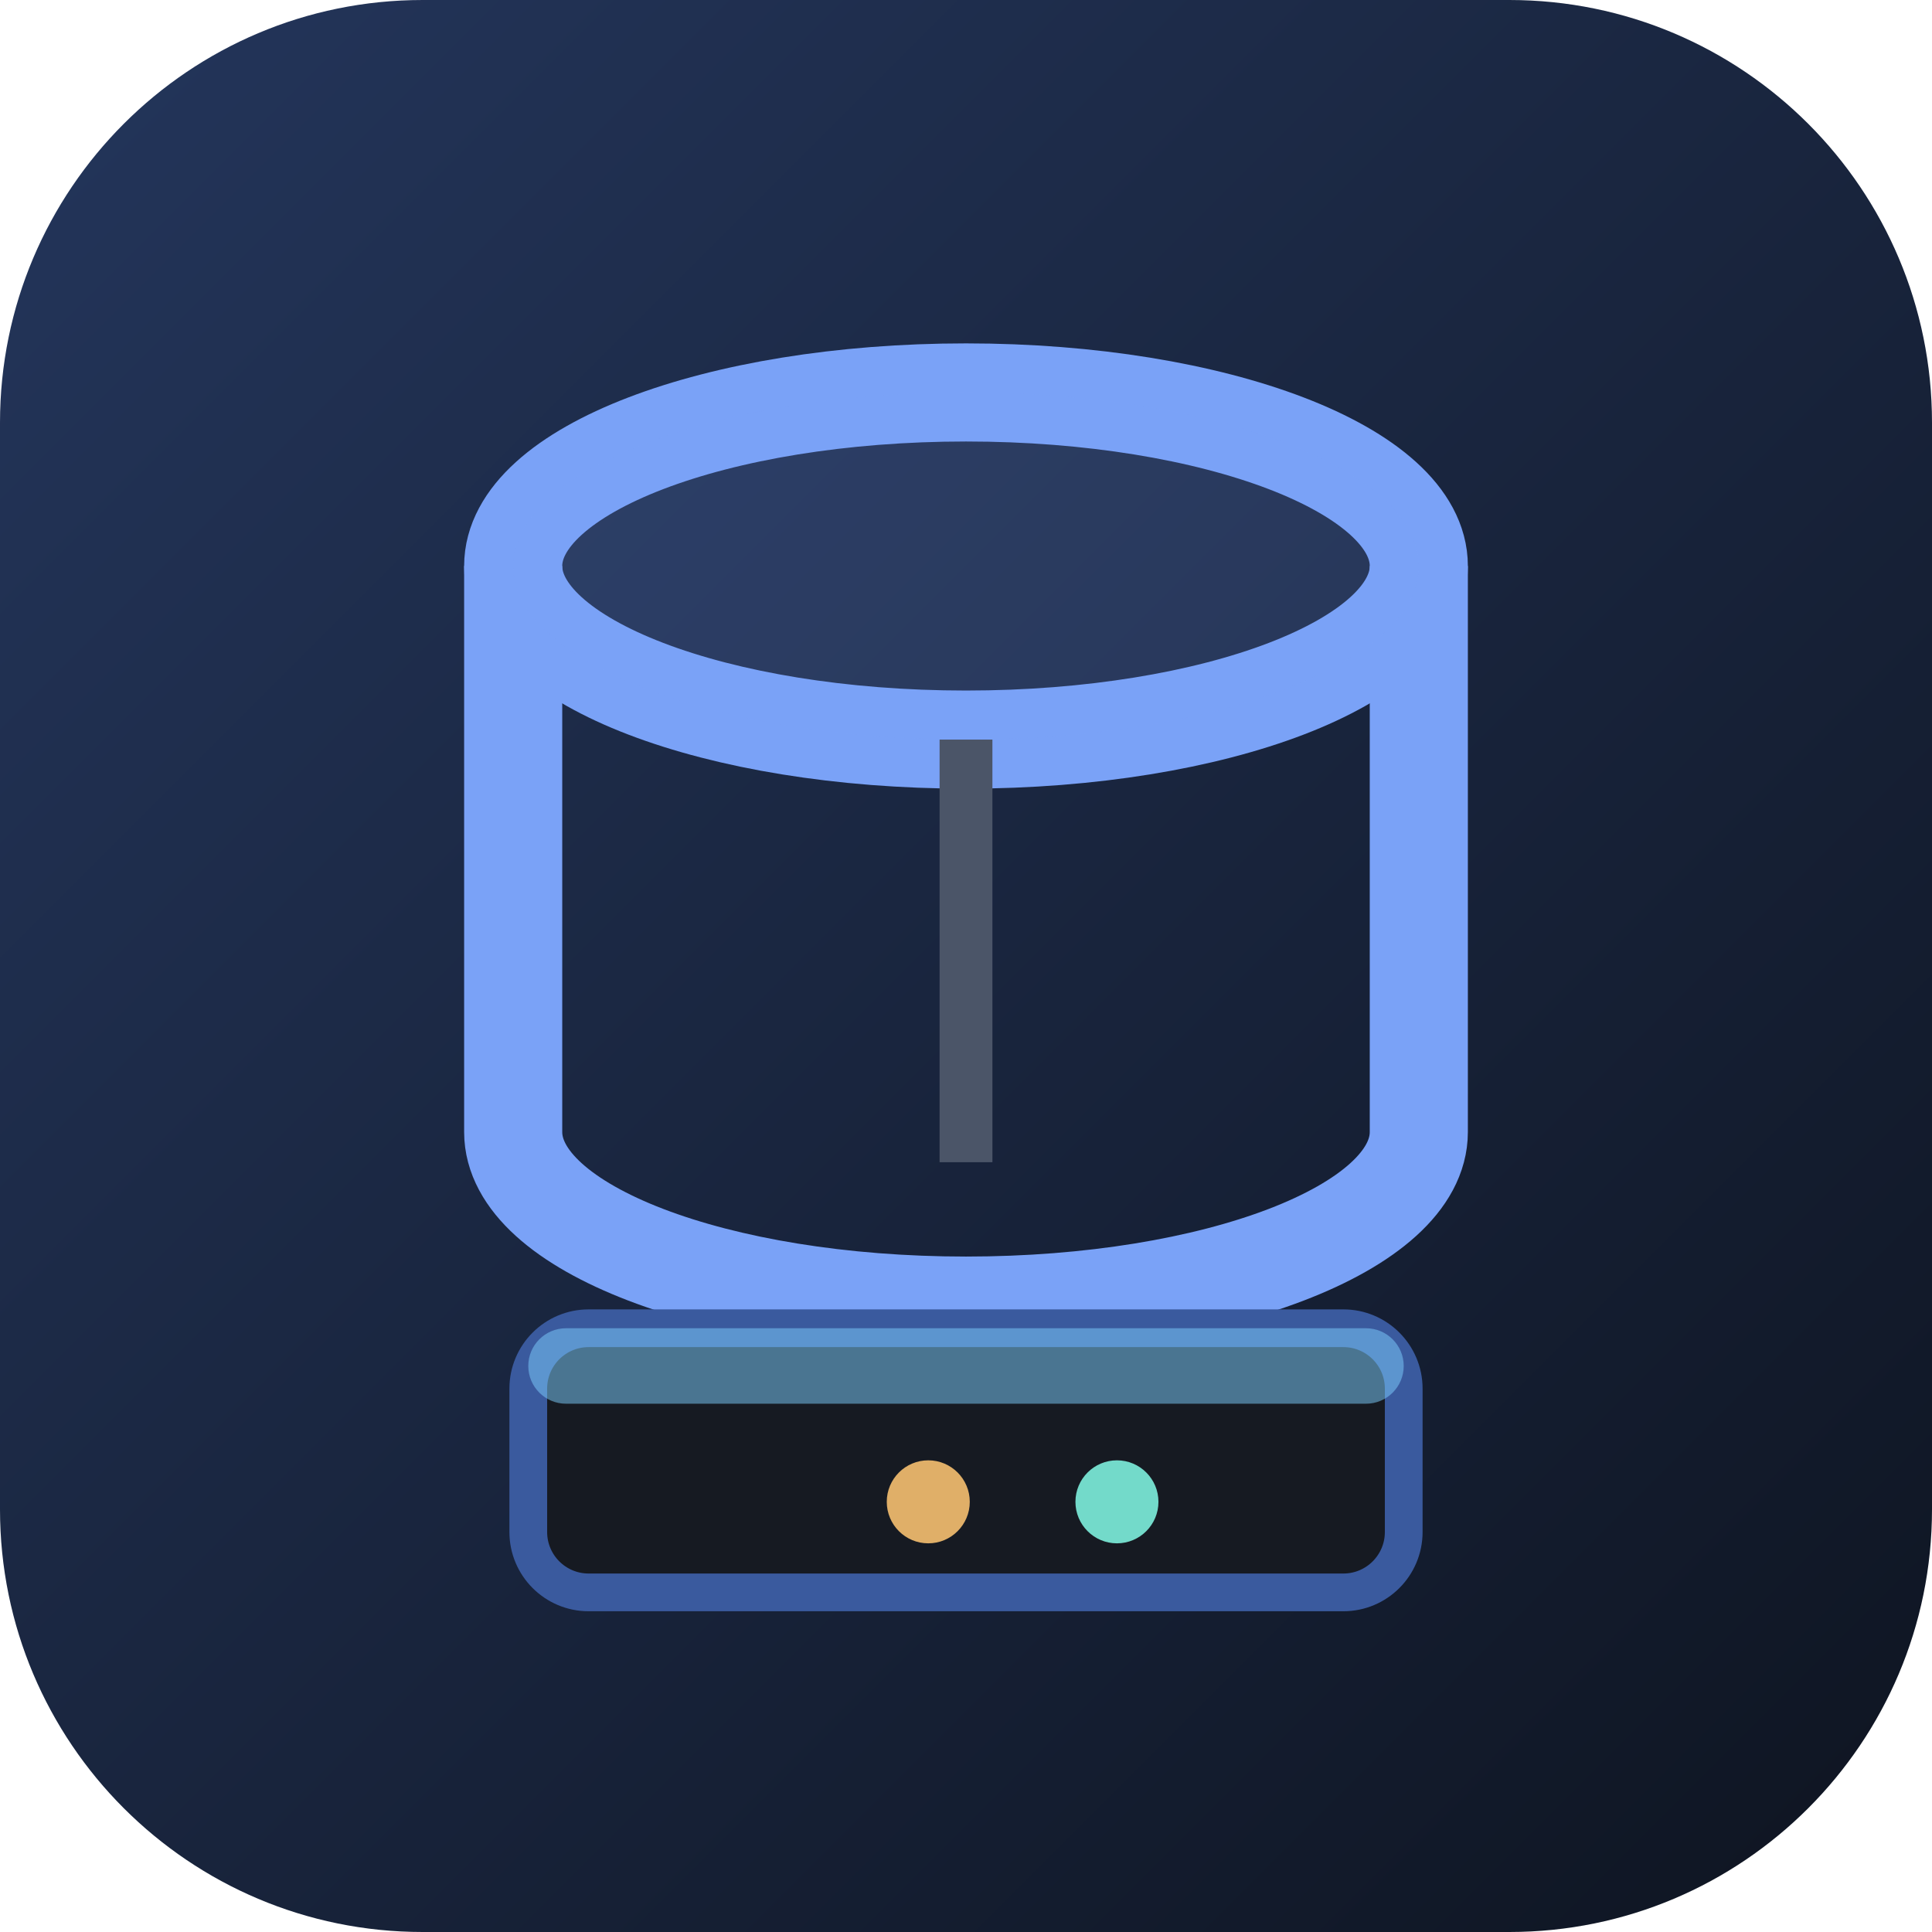
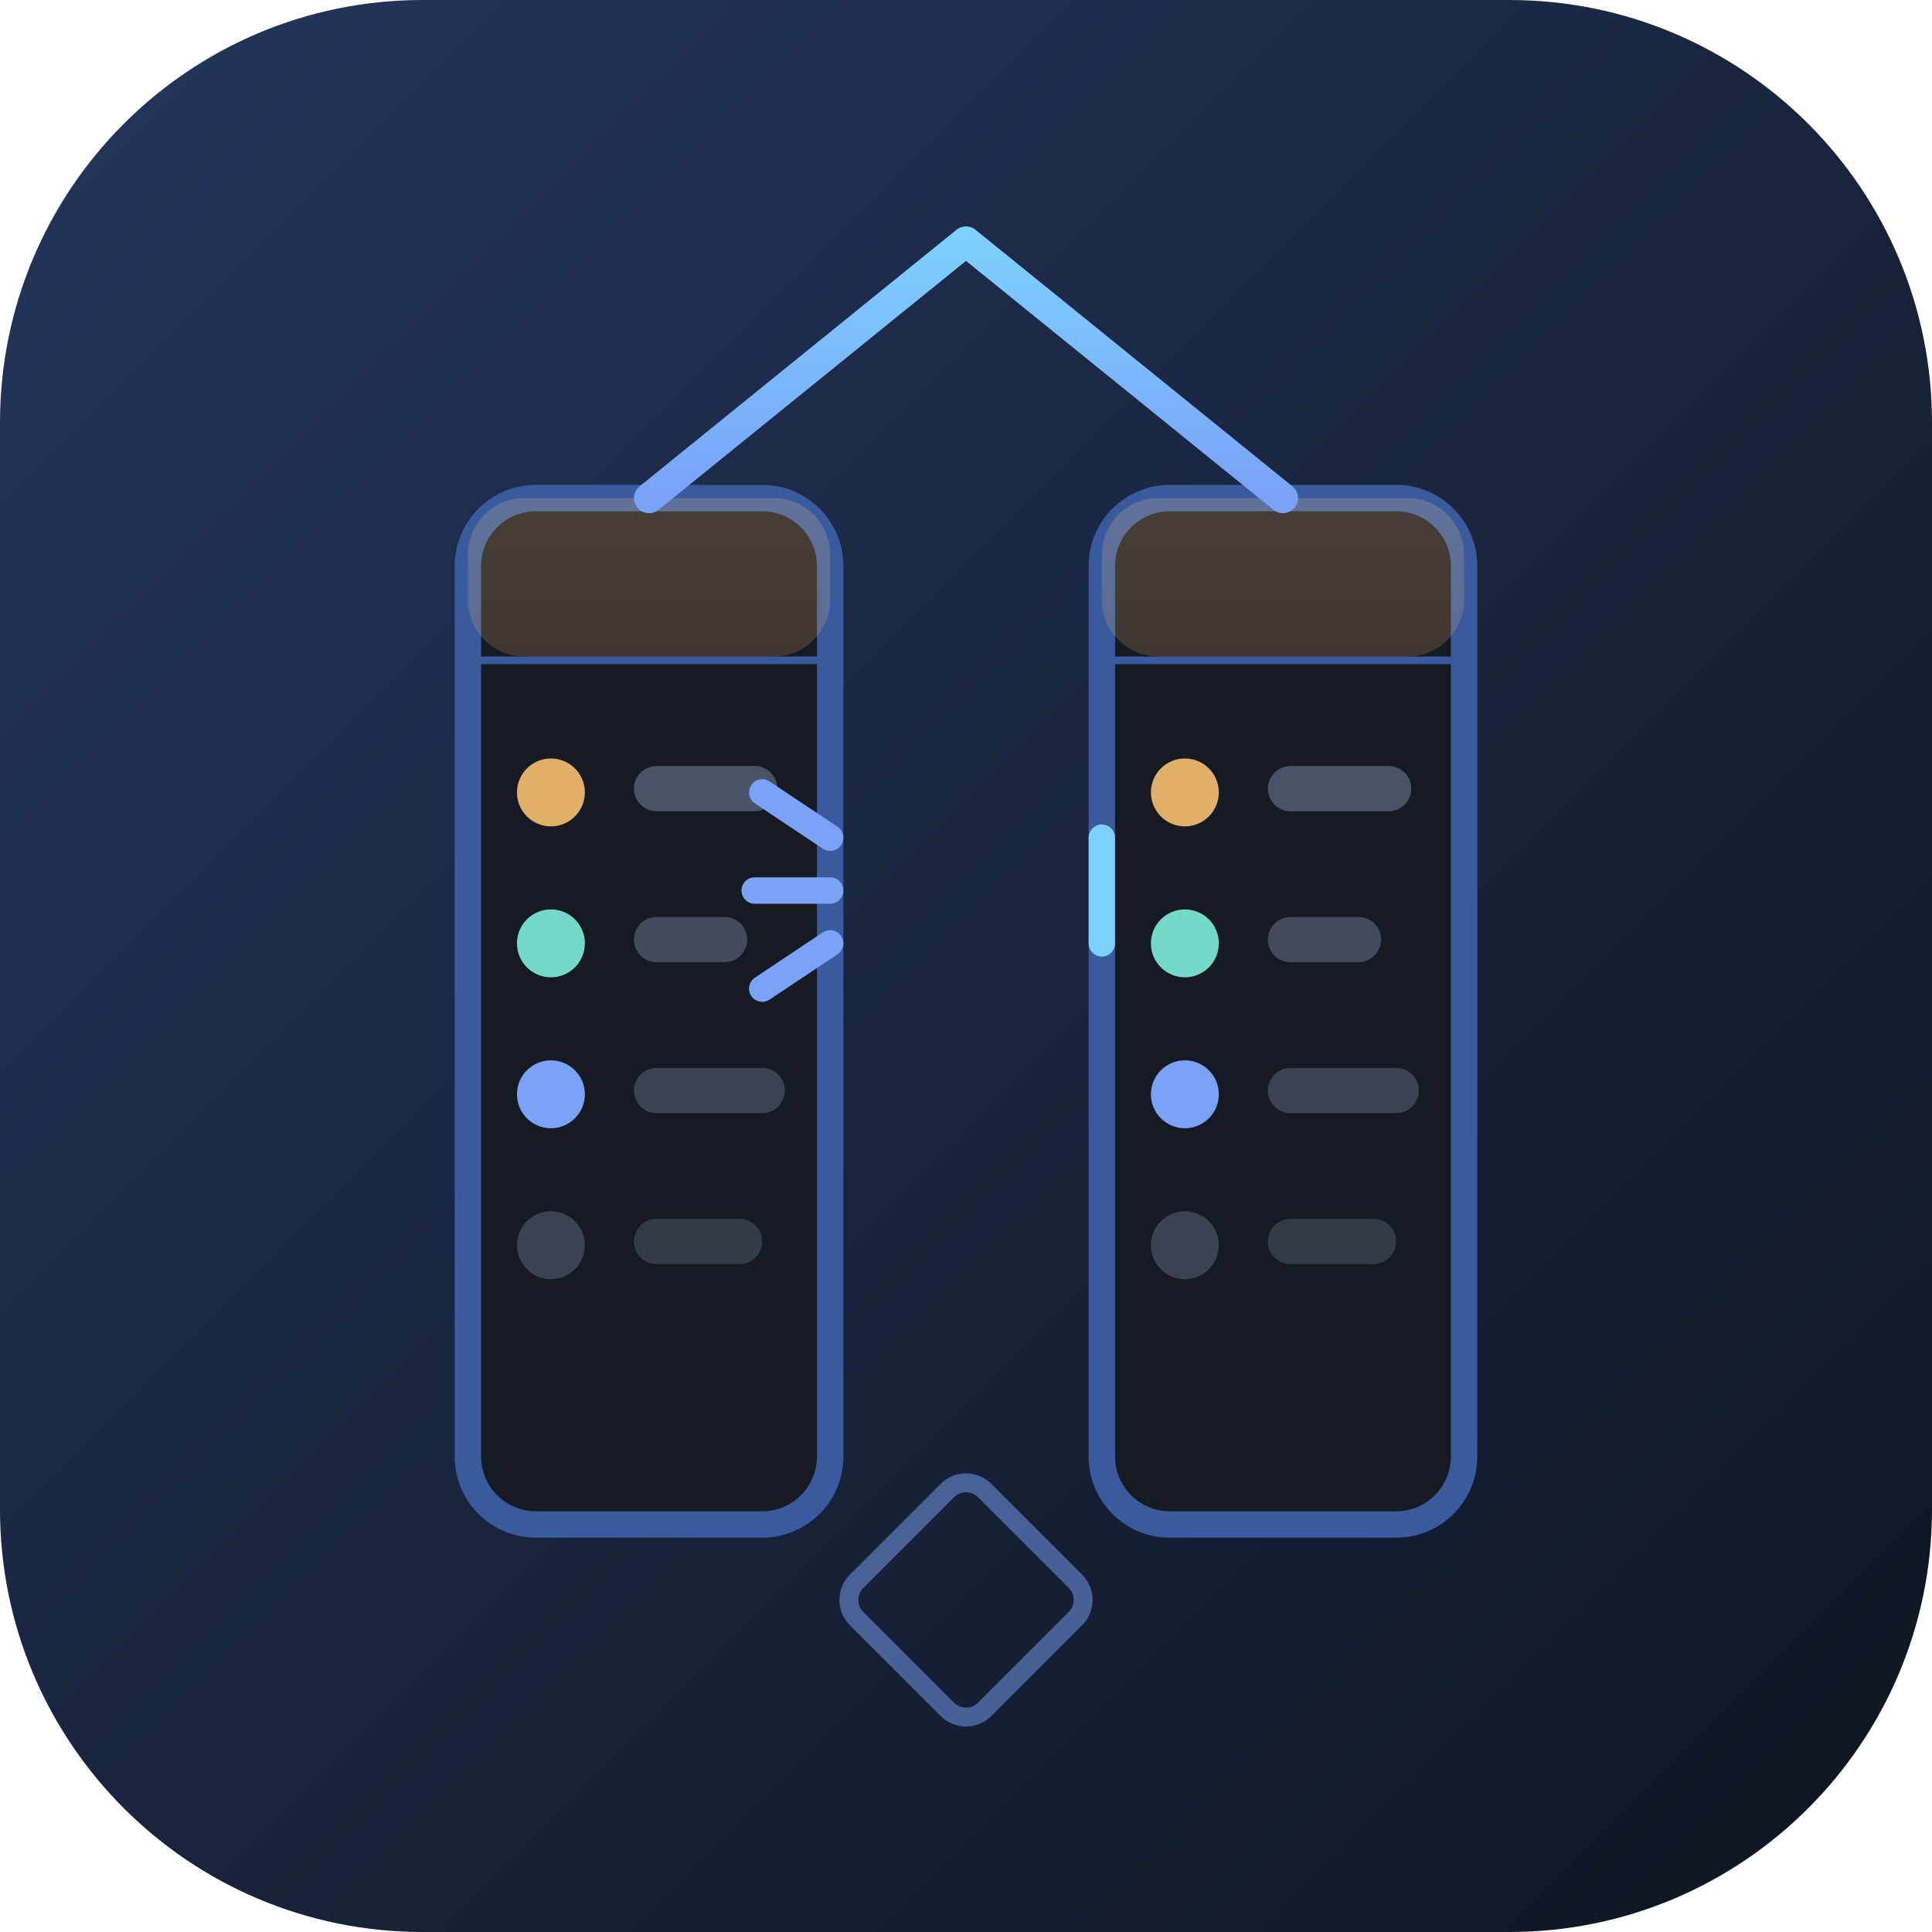
<svg xmlns="http://www.w3.org/2000/svg" viewBox="0 0 512 512">
  <defs>
-     <linearGradient id="g" x1="0" y1="0" x2="1" y2="1">
+     <linearGradient id="bg" x1="0" y1="0" x2="1" y2="1">
      <stop offset="0" stop-color="#24365c" />
      <stop offset="1" stop-color="#0e1420" />
    </linearGradient>
+     <linearGradient id="accent" x1="0" y1="0" x2="0" y2="1">
+       <stop offset="0" stop-color="#7dcfff" />
+       <stop offset="1" stop-color="#7aa2f7" />
+     </linearGradient>
+     <linearGradient id="amber" x1="0" y1="0" x2="0" y2="1">
+       <stop offset="0" stop-color="#ffd18a" />
+       <stop offset="1" stop-color="#e0af68" />
+     </linearGradient>
  </defs>
-   <rect width="512" height="512" rx="112" fill="url(#g)" />
-   <ellipse cx="256" cy="150" rx="120" ry="46" fill="none" stroke="#7aa2f7" stroke-width="26" />
-   <path d="M136 150 v150 a120 46 0 0 0 240 0 v-150" fill="none" stroke="#7aa2f7" stroke-width="26" />
-   <ellipse cx="256" cy="150" rx="120" ry="46" fill="#7aa2f7" opacity=".16" />
-   <path d="M256 196 v112" stroke="#4b5568" stroke-width="14" />
-   <rect x="140" y="352" width="232" height="70" rx="16" fill="#161a22" stroke="#3a5a9e" stroke-width="10" />
-   <rect x="140" y="352" width="232" height="20" rx="10" fill="#7dcfff" opacity=".5" />
-   <circle cx="246" cy="398" r="11" fill="#e0af68" />
-   <circle cx="296" cy="398" r="11" fill="#73daca" />
+   <rect width="512" height="512" rx="112" fill="url(#bg)" />
+   <g transform="translate(124 132)">
+     <rect width="96" height="272" rx="18" fill="#161a22" stroke="#3a5a9e" stroke-width="7" />
+     <rect width="96" height="42" rx="15" fill="url(#amber)" opacity=".2" />
+     <rect y="42" width="96" height="2" fill="#3a5a9e" />
+     <circle cx="22" cy="78" r="9" fill="#e0af68" />
+     <rect x="44" y="71" width="38" height="12" rx="6" fill="#5f6b82" opacity=".7" />
+     <circle cx="22" cy="118" r="9" fill="#73daca" />
+     <rect x="44" y="111" width="30" height="12" rx="6" fill="#5f6b82" opacity=".6" />
+     <circle cx="22" cy="158" r="9" fill="#7aa2f7" />
+     <rect x="44" y="151" width="40" height="12" rx="6" fill="#5f6b82" opacity=".5" />
+     <circle cx="22" cy="198" r="9" fill="#5f6b82" opacity=".5" />
+     <rect x="44" y="191" width="34" height="12" rx="6" fill="#5f6b82" opacity=".4" />
+   </g>
+   <g transform="translate(292 132)">
+     <rect width="96" height="272" rx="18" fill="#161a22" stroke="#3a5a9e" stroke-width="7" />
+     <rect width="96" height="42" rx="15" fill="url(#amber)" opacity=".2" />
+     <rect y="42" width="96" height="2" fill="#3a5a9e" />
+     <circle cx="22" cy="78" r="9" fill="#e0af68" />
+     <rect x="44" y="71" width="38" height="12" rx="6" fill="#5f6b82" opacity=".7" />
+     <circle cx="22" cy="118" r="9" fill="#73daca" />
+     <rect x="44" y="111" width="30" height="12" rx="6" fill="#5f6b82" opacity=".6" />
+     <circle cx="22" cy="158" r="9" fill="#7aa2f7" />
+     <rect x="44" y="151" width="40" height="12" rx="6" fill="#5f6b82" opacity=".5" />
+     <circle cx="22" cy="198" r="9" fill="#5f6b82" opacity=".5" />
+     <rect x="44" y="191" width="34" height="12" rx="6" fill="#5f6b82" opacity=".4" />
+   </g>
+   <path d="M172 132 L256 64 L340 132" fill="none" stroke="url(#accent)" stroke-width="8" stroke-linecap="round" stroke-linejoin="round" />
+   <line x1="220" y1="236" x2="292" y2="236" stroke="url(#accent)" stroke-width="10" stroke-linecap="round" />
+   <path d="M220 222 l-18 -12 M220 236 l-20 0 M220 250 l-18 12" stroke="#7aa2f7" stroke-width="7" stroke-linecap="round" />
+   <line x1="292" y1="222" x2="292" y2="250" stroke="#7dcfff" stroke-width="7" stroke-linecap="round" />
+   <g transform="translate(256 424)">
+     <rect x="-24" y="-24" width="48" height="48" rx="7" fill="none" stroke="#7aa2f7" stroke-width="5" opacity=".5" transform="rotate(45)" />
+   </g>
</svg>
